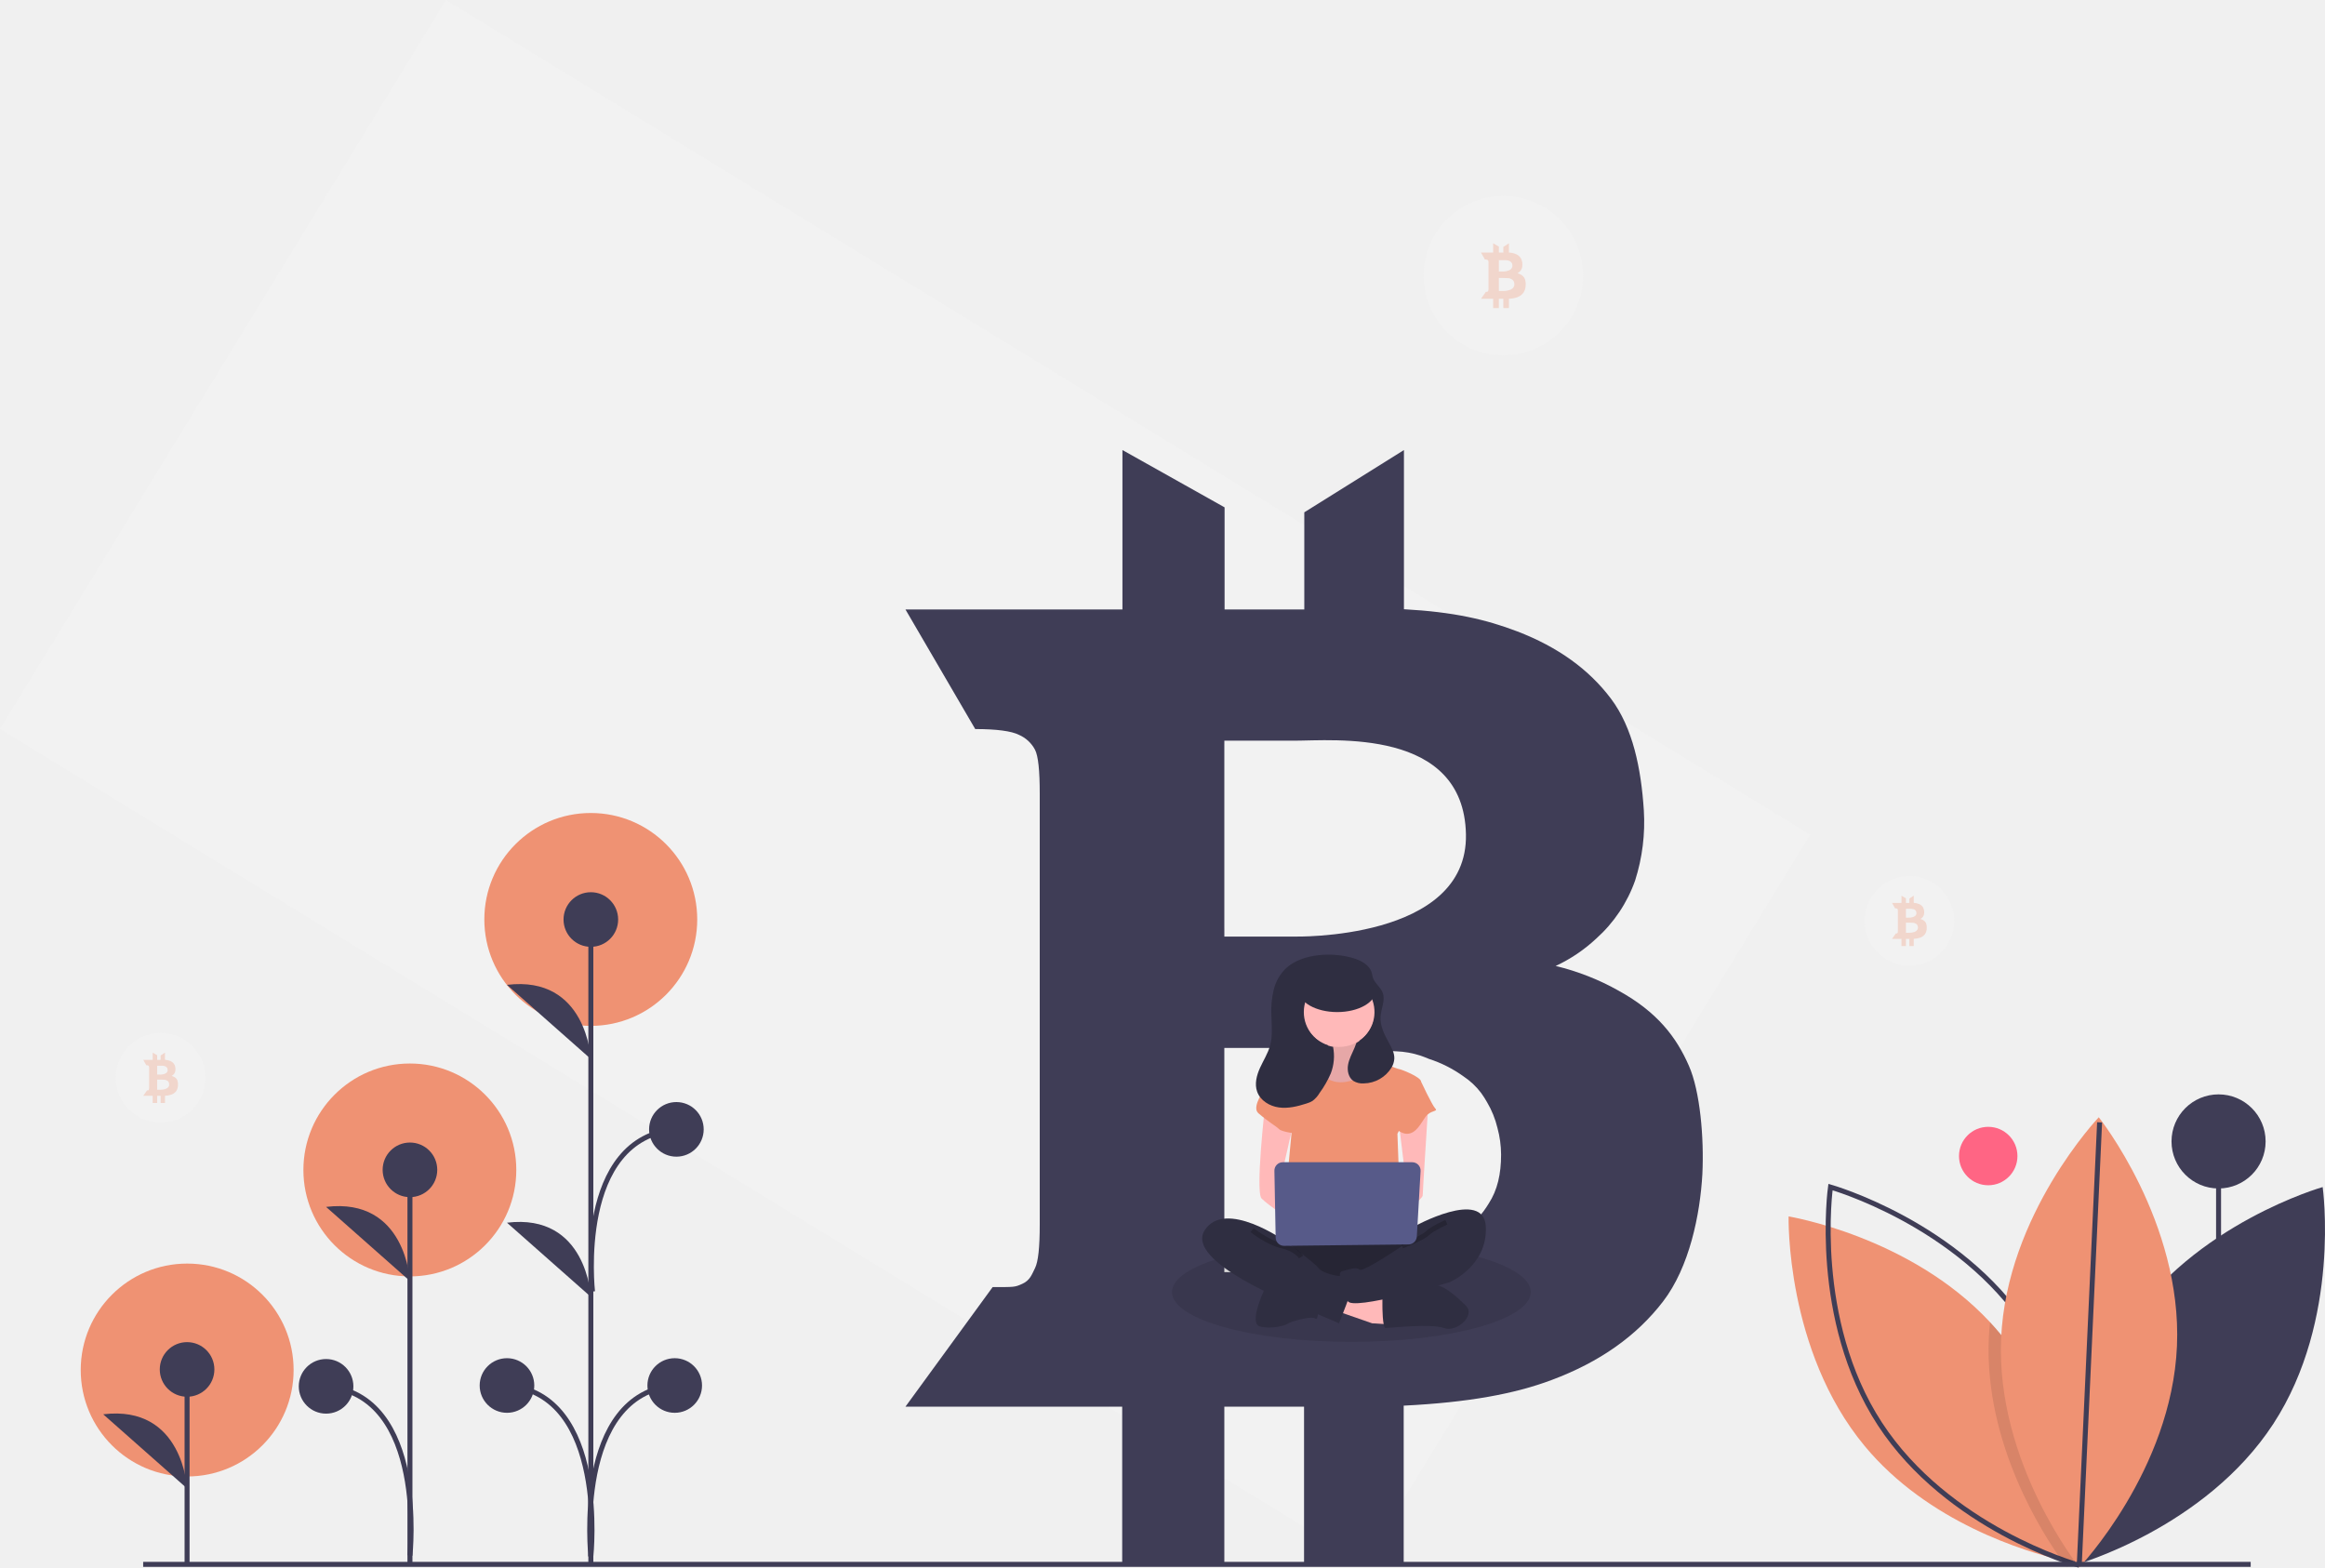
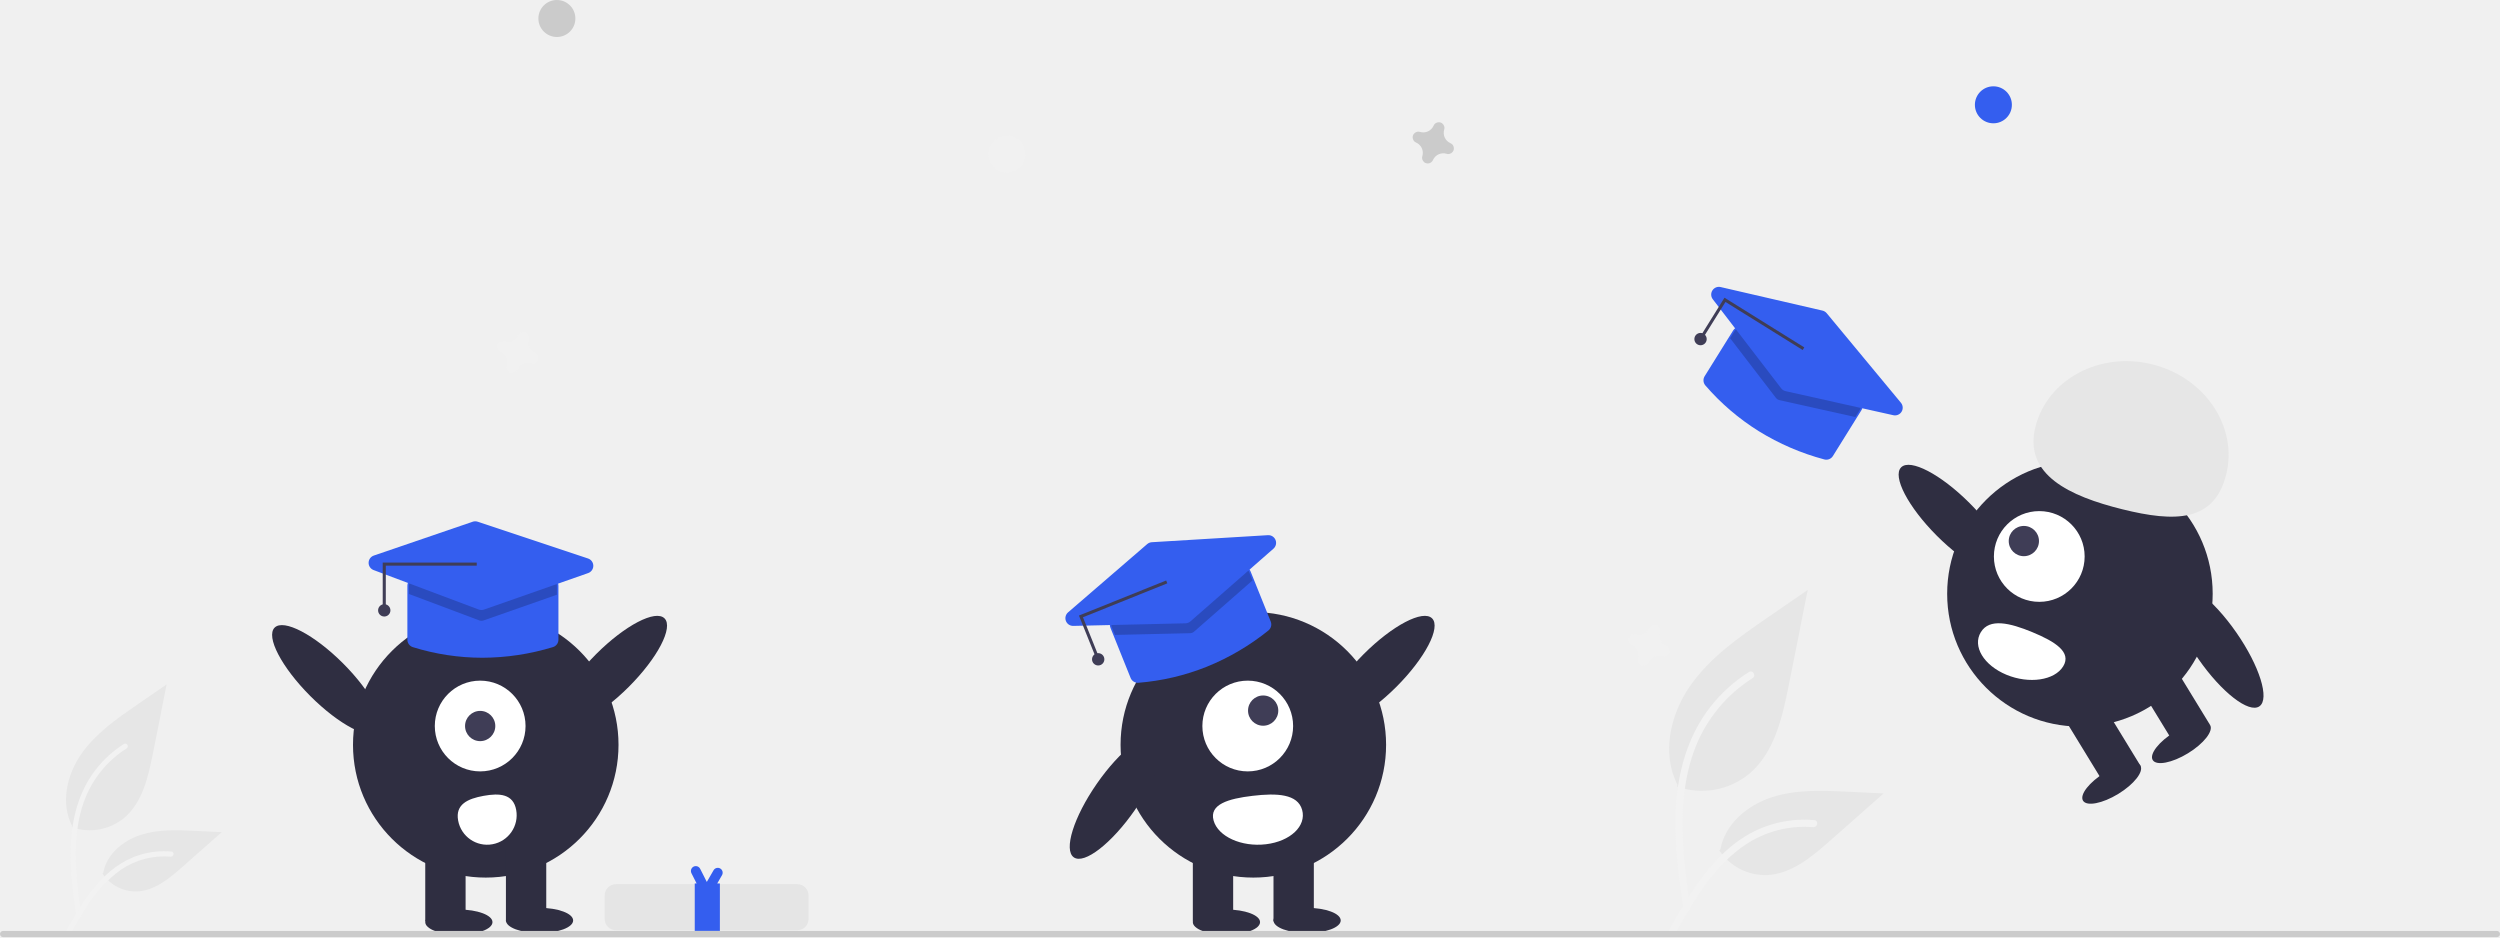
- <svg xmlns="http://www.w3.org/2000/svg" id="b8075969-ef49-4240-a25e-f088236f2735" data-name="Layer 1" width="933.321" height="629.287" viewBox="0 0 933.321 629.287">
-   <circle cx="603.482" cy="110.659" r="32" fill="#f2f2f2" />
-   <rect x="175.661" y="277.725" width="642" height="343" transform="translate(174.1087 -328.5784) rotate(31.45906)" fill="#f2f2f2" />
-   <path d="M811.321,563.266c-5-11.5-12.7-21.6-28.1-30.1a98.147,98.147,0,0,0-25.4-10,62.219,62.219,0,0,0,16.3-11,56.368,56.368,0,0,0,15.6-23.3,77.109,77.109,0,0,0,3.5-28.2c-1.1-16.8-4.4-33.1-13.2-44.8s-21.2-20.7-37.6-27c-12.6-4.8-25.5-7.8-45.5-8.9v-63.9l-40,25v39h-32v-41l-41-23v64h-87.1l28,48c8.65.01,14.51.81,17.5,2.3a13.225,13.225,0,0,1,6.5,6c1.3,2.5,1.9,8.4,1.9,17.5v173.2c0,9-.6,14.8-1.9,17.4s-2,4.9-5.1,6.3-3.2,1.3-11.8,1.3h-.1l-35,48h87v64h41v-64h32v64h40v-64.4c26-1.3,44.5-4.7,59.4-10.3,19.3-7.2,34.1-17.7,44.7-31.5s14.9-34.9,15.8-51.2C817.421,592.166,815.821,573.466,811.321,563.266Zm-186.5-129.2h.01v-1.33h27.96c15.73,0,68.15-5.24,69.02,37.57.88,42.81-69.02,41.06-69.02,41.06h-27.96v-3.3h-.01Zm0,122h32c6.5,0,28.86.99,37,1.36a35.499,35.499,0,0,1,9.76,1.74c1.15.39,2.24.83,3.42,1.32a49.732,49.732,0,0,1,13.79,6.98,28.807,28.807,0,0,1,7.13,6.7,38.229,38.229,0,0,1,2.36,3.69,37.473,37.473,0,0,1,4.17,10.29,41.737,41.737,0,0,1,1.47,10.72c0,7.79-1.44,14.24-4.99,19.7-4.81,8.06-12.7,13.77-21.58,17.8-22.96,10.44-52.53,9.7-52.53,9.7h-32Z" transform="translate(-133.3394 -135.4067)" fill="#3f3d56" />
-   <path d="M745.481,247.412a3.437,3.437,0,0,0-1.575-1.747,5.393,5.393,0,0,0-1.424-.58,3.482,3.482,0,0,0,.914-.638,3.282,3.282,0,0,0,.875-1.352,4.623,4.623,0,0,0,.196-1.637,4.992,4.992,0,0,0-.74-2.6,4.633,4.633,0,0,0-2.108-1.567,7.682,7.682,0,0,0-2.551-.517v-3.708l-2.242,1.451V236.78h-1.794v-2.379l-2.298-1.335V236.78h-4.883l1.57,2.786a2.447,2.447,0,0,1,.981.133.752.752,0,0,1,.364.348,2.884,2.884,0,0,1,.107,1.016v10.052a2.888,2.888,0,0,1-.107,1.01c-.073.151-.112.284-.286.366s-.179.075-.661.075h-.006l-1.962,2.786h4.877v3.714h2.298v-3.714h1.794v3.714H739.062v-3.737a10.628,10.628,0,0,0,3.33-.598,5.476,5.476,0,0,0,2.506-1.828,5.802,5.802,0,0,0,.886-2.971A6.754,6.754,0,0,0,745.481,247.412ZM735.026,239.914h.001v-.077h1.567c.882,0,3.82-.304,3.869,2.18.049,2.485-3.869,2.383-3.869,2.383H735.026v-.192h-.001Zm0,7.08h1.794c.364,0,1.618.057,2.074.079a1.929,1.929,0,0,1,.547.101c.064.023.126.048.192.077a2.753,2.753,0,0,1,.773.405,1.639,1.639,0,0,1,.4.389,2.482,2.482,0,0,1,.366.811,2.502,2.502,0,0,1,.082.622,2.085,2.085,0,0,1-.28,1.143,2.648,2.648,0,0,1-1.21,1.033,7.554,7.554,0,0,1-2.945.563h-1.794Z" transform="translate(-133.3394 -135.4067)" fill="#ef9273" opacity="0.3" />
-   <circle cx="798.13" cy="464.063" r="11.729" fill="#ff6584" />
-   <line x1="890.596" y1="591.744" x2="890.596" y2="458.194" fill="#3f3d56" stroke="#3f3d56" stroke-miterlimit="10" stroke-width="2" />
-   <circle cx="890.596" cy="458.194" r="18.886" fill="#3f3d56" />
-   <path d="M986.741,668.376c-27.28,41.835-19.805,95.043-19.805,95.043s51.704-14.619,78.983-56.454,19.805-95.043,19.805-95.043S1014.02,626.542,986.741,668.376Z" transform="translate(-133.3394 -135.4067)" fill="#3f3d56" />
-   <path d="M966.791,762.933s-.664-.106-1.886-.353c-.975-.198-2.317-.48-3.956-.869-14.652-3.455-53.608-15.133-79.077-45.837-31.877-38.447-30.534-92.161-30.534-92.161s48.74,7.92,80.857,42.446q2.088,2.225,4.062,4.613c27.737,33.452,30.322,78.462,30.527,89.589C966.812,762.028,966.791,762.933,966.791,762.933Z" transform="translate(-133.3394 -135.4067)" fill="#ef9273" />
-   <path d="M947.131,668.376c27.28,41.835,19.805,95.043,19.805,95.043s-51.704-14.619-78.983-56.454-19.805-95.043-19.805-95.043S919.851,626.542,947.131,668.376Z" transform="translate(-133.3394 -135.4067)" fill="none" stroke="#3f3d56" stroke-miterlimit="10" stroke-width="2" />
-   <path d="M966.783,760.361c-.721.869-1.356,1.611-1.879,2.218-1.159,1.321-1.816,2.014-1.816,2.014s-.798-1.003-2.141-2.882c-7.369-10.272-31.071-46.797-29.241-88.989q.148-3.317.487-6.563,2.088,2.225,4.062,4.613C963.993,704.224,966.579,749.234,966.783,760.361Z" transform="translate(-133.3394 -135.4067)" opacity="0.1" />
-   <path d="M1007.232,675.773c-2.156,49.896-39.195,88.82-39.195,88.82s-33.543-41.974-31.387-91.871,39.195-88.82,39.195-88.82S1009.388,625.876,1007.232,675.773Z" transform="translate(-133.3394 -135.4067)" fill="#ef9273" />
-   <line x1="834.697" y1="627.774" x2="842.84" y2="450.531" fill="none" stroke="#3f3d56" stroke-miterlimit="10" stroke-width="2" />
-   <line x1="57.472" y1="627.968" x2="903.492" y2="627.968" fill="none" stroke="#3f3d56" stroke-miterlimit="10" stroke-width="2" />
-   <circle cx="237.156" cy="369.084" r="42.73" fill="#ef9273" />
-   <circle cx="164.526" cy="469.648" r="42.73" fill="#ef9273" />
-   <circle cx="75.136" cy="549.96" r="42.73" fill="#ef9273" />
-   <line x1="75.098" y1="627.235" x2="75.098" y2="549.725" fill="#3f3d56" stroke="#3f3d56" stroke-miterlimit="10" stroke-width="2" />
-   <circle cx="75.098" cy="549.725" r="10.961" fill="#3f3d56" />
-   <path d="M208.437,732.903s-1.566-33.678-33.666-29.764" transform="translate(-133.3394 -135.4067)" fill="#3f3d56" />
-   <line x1="237.182" y1="627.779" x2="237.182" y2="369.241" fill="#3f3d56" stroke="#3f3d56" stroke-miterlimit="10" stroke-width="2" />
-   <circle cx="237.182" cy="369.119" r="10.961" fill="#3f3d56" />
-   <circle cx="203.516" cy="556.172" r="10.961" fill="#3f3d56" />
-   <path d="M370.522,560.515s-1.566-33.678-33.666-29.764" transform="translate(-133.3394 -135.4067)" fill="#3f3d56" />
-   <path d="M370.522,655.989s-1.566-33.678-33.666-29.764" transform="translate(-133.3394 -135.4067)" fill="#3f3d56" />
-   <path d="M370.522,760.173s7.046-65.462-33.666-68.594" transform="translate(-133.3394 -135.4067)" fill="none" stroke="#3f3d56" stroke-miterlimit="10" stroke-width="2" />
-   <circle cx="270.853" cy="556.172" r="10.961" fill="#3f3d56" />
-   <path d="M370.527,760.173s-7.046-65.462,33.666-68.594" transform="translate(-133.3394 -135.4067)" fill="none" stroke="#3f3d56" stroke-miterlimit="10" stroke-width="2" />
-   <circle cx="271.521" cy="453.354" r="10.961" fill="#3f3d56" />
-   <path d="M371.194,653.862s-7.046-61.97,33.666-65.102" transform="translate(-133.3394 -135.4067)" fill="none" stroke="#3f3d56" stroke-miterlimit="10" stroke-width="2" />
-   <line x1="164.565" y1="627.414" x2="164.565" y2="469.601" fill="#3f3d56" stroke="#3f3d56" stroke-miterlimit="10" stroke-width="2" />
-   <circle cx="164.565" cy="469.601" r="10.961" fill="#3f3d56" />
-   <path d="M297.904,649.647s-1.566-33.678-33.666-29.764" transform="translate(-133.3394 -135.4067)" fill="#3f3d56" />
-   <path d="M297.904,759.808s7.046-64.764-33.666-67.895" transform="translate(-133.3394 -135.4067)" fill="none" stroke="#3f3d56" stroke-miterlimit="10" stroke-width="2" />
-   <circle cx="130.899" cy="556.506" r="10.961" fill="#3f3d56" />
-   <circle cx="766.482" cy="369.659" r="18" fill="#f2f2f2" />
-   <path d="M709.351,636.366c-22.96,10.44-52.53,9.7-52.53,9.7h-32v-6.11c13.04-3.64,31.07-5.89,51-5.89A233.659,233.659,0,0,1,709.351,636.366Z" transform="translate(-133.3394 -135.4067)" opacity="0.1" />
-   <path d="M747.821,654.066c0,11.05-32.24,20-72,20s-72-8.95-72-20c0-5.51,8.02-10.5,21-14.11v6.11h32s29.57.74,52.53-9.7C732.221,639.706,747.821,646.376,747.821,654.066Z" transform="translate(-133.3394 -135.4067)" opacity="0.1" />
-   <rect x="521.043" y="394.129" width="30.635" height="30.69" fill="#2f2e41" />
-   <path d="M665.775,551.238s2.536,8.875-1.902,9.509a17.323,17.323,0,0,0-7.607,3.17l8.241,10.777h15.214l9.509-9.509s-12.679-9.509-10.143-15.214S665.775,551.238,665.775,551.238Z" transform="translate(-133.3394 -135.4067)" fill="#ffb9b9" />
-   <path d="M665.775,551.238s2.536,8.875-1.902,9.509a17.323,17.323,0,0,0-7.607,3.17l8.241,10.777h15.214l9.509-9.509s-12.679-9.509-10.143-15.214S665.775,551.238,665.775,551.238Z" transform="translate(-133.3394 -135.4067)" opacity="0.1" />
-   <polygon points="536.239 526.136 550.82 531.207 560.962 531.841 560.328 522.966 539.409 516.779 536.239 526.136" fill="#ffb9b9" />
-   <path d="M688.279,659.641s0,8.875,1.268,8.875,18.384-1.902,23.456,0,12.679-5.071,8.875-8.875-10.008-9.509-13.879-8.241-19.719,4.438-19.719,4.438Z" transform="translate(-133.3394 -135.4067)" fill="#2f2e41" />
-   <path d="M641.685,651.4s-7.607,15.214-2.536,16.482,10.777-.634,11.411-1.268,9.509-3.17,10.777-1.902,1.268-5.071,1.268-5.071Z" transform="translate(-133.3394 -135.4067)" fill="#2f2e41" />
-   <path d="M648.025,630.48s-12.045,16.482-3.17,20.92,51.349,4.438,54.518,0,4.438-18.384,0-19.652S648.025,630.48,648.025,630.48Z" transform="translate(-133.3394 -135.4067)" fill="#2f2e41" />
-   <path d="M648.025,630.48s-12.045,16.482-3.17,20.92,51.349,4.438,54.518,0,4.438-18.384,0-19.652S648.025,630.48,648.025,630.48Z" transform="translate(-133.3394 -135.4067)" opacity="0.2" />
-   <circle cx="537.507" cy="405.689" r="14.58" fill="#ffb9b9" />
-   <path d="M648.025,563.917l12.679-2.536s3.17,10.143,13.313,8.241,12.679-8.241,12.679-8.241,7.607,3.17,8.241,3.17,8.875,3.17,8.875,5.071-9.509,20.92-9.509,20.92l1.268,34.232-46.911-1.268,3.17-33.598Z" transform="translate(-133.3394 -135.4067)" fill="#ef9273" />
-   <path d="M641.051,580.399s-3.804,33.598-1.268,36.134,12.679,9.509,12.679,9.509v-7.607l-5.071-9.509,5.071-22.188Z" transform="translate(-133.3394 -135.4067)" fill="#ffb9b9" />
-   <path d="M706.663,579.448s-2.219,34.549-2.219,35.817-5.705,5.705-7.607,5.705-3.17-3.17-3.17-3.17l4.438-5.071-3.17-25.991Z" transform="translate(-133.3394 -135.4067)" fill="#ffb9b9" />
-   <path d="M700.641,627.944s28.527-15.848,29.161,0-14.58,22.188-14.58,22.188-39.304,11.786-40.889,7.478-4.754-11.281-2.219-11.915,5.705-1.902,6.973-.634,17.116-9.509,17.116-9.509Z" transform="translate(-133.3394 -135.4067)" fill="#2f2e41" />
-   <path d="M713.954,626.042s-5.705,2.536-7.607,4.438-10.143,5.071-10.143,5.071" transform="translate(-133.3394 -135.4067)" fill="none" stroke="#000" stroke-miterlimit="10" stroke-width="2" opacity="0.2" />
-   <path d="M651.828,565.185l-3.804-1.268s-13.947,14.58-9.509,18.384,6.973,5.071,8.241,6.339,7.607,1.902,7.607,1.902Z" transform="translate(-133.3394 -135.4067)" fill="#ef9273" />
-   <path d="M698.105,568.355l5.705,1.268s4.438,9.509,5.705,10.777-1.902.634-3.804,3.17-3.804,6.973-7.607,6.973-8.875-6.339-8.875-6.339Z" transform="translate(-133.3394 -135.4067)" fill="#ef9273" />
-   <path d="M649.293,633.65s-24.089-17.116-32.331-4.438,35.5,29.795,41.84,32.331,12.045,5.071,12.045,5.071,5.705-13.947,5.705-16.482-4.438-2.536-5.705-2.536-6.973-1.268-8.241-3.17S649.293,633.65,649.293,633.65Z" transform="translate(-133.3394 -135.4067)" fill="#2f2e41" />
-   <path d="M635.98,629.212s6.339,5.071,12.045,6.339,7.607,4.438,7.607,4.438" transform="translate(-133.3394 -135.4067)" fill="none" stroke="#000" stroke-miterlimit="10" stroke-width="2" opacity="0.2" />
-   <path d="M644.92,605.376l.506,26.841a3.36,3.36,0,0,0,3.397,3.296l49.949-.561a3.36,3.36,0,0,0,3.317-3.166l1.516-26.28a3.36,3.36,0,0,0-3.355-3.554H648.279A3.36,3.36,0,0,0,644.92,605.376Z" transform="translate(-133.3394 -135.4067)" fill="#575a89" />
-   <path d="M639.142,564.077c1.36-3.002,3.189-5.819,4.06-8.998,1.044-3.81.638-7.841.513-11.789a37.017,37.017,0,0,1,.884-10.403,17.885,17.885,0,0,1,5.142-8.953c6.643-5.931,18.802-6.356,26.914-3.888,3.198.973,6.605,2.827,7.398,6.074.12.49.173.995.307,1.482.664,2.418,3.138,3.948,4.03,6.291,1.154,3.031-.626,6.327-.858,9.561-.272,3.777,1.585,7.344,3.415,10.659,1.088,1.971,2.219,4.07,2.111,6.318a7.982,7.982,0,0,1-1.092,3.483,13.281,13.281,0,0,1-11.156,6.395,6.999,6.999,0,0,1-4.179-.987c-1.98-1.363-2.56-4.108-2.147-6.476s1.614-4.51,2.556-6.721c.289-.679.55-1.369.79-2.066a14.186,14.186,0,1,0-9.357,1.587,19.216,19.216,0,0,1-.931,10.685,40.347,40.347,0,0,1-4.487,7.823,10.801,10.801,0,0,1-2.858,3.199,10.143,10.143,0,0,1-2.435,1.04c-3.581,1.152-7.351,2.078-11.077,1.56s-7.415-2.765-8.684-6.306C636.888,570.546,637.781,567.079,639.142,564.077Z" transform="translate(-133.3394 -135.4067)" fill="#2f2e41" />
-   <ellipse cx="536.801" cy="397.502" rx="15.474" ry="8.768" fill="#2f2e41" />
-   <path d="M906.55,506.112a2.671,2.671,0,0,0-1.224-1.357,4.191,4.191,0,0,0-1.106-.451,2.706,2.706,0,0,0,.71-.496,2.55,2.55,0,0,0,.68-1.051,3.592,3.592,0,0,0,.152-1.272,3.879,3.879,0,0,0-.575-2.02,3.6,3.6,0,0,0-1.638-1.218,5.969,5.969,0,0,0-1.982-.401v-2.882l-1.742,1.127v1.759h-1.394v-1.849l-1.786-1.037v2.886h-3.794l1.22,2.165a1.902,1.902,0,0,1,.762.104.585.585,0,0,1,.283.271,2.241,2.241,0,0,1,.083.789v7.811a2.244,2.244,0,0,1-.083.785c-.057.117-.087.221-.222.284s-.139.059-.514.059h-.004l-1.525,2.165H896.64v2.886h1.786v-2.886h1.394v2.886h1.742v-2.904a8.259,8.259,0,0,0,2.588-.465,4.256,4.256,0,0,0,1.947-1.421,4.508,4.508,0,0,0,.688-2.309A5.248,5.248,0,0,0,906.55,506.112Zm-8.124-5.827h0v-.06h1.218c.685,0,2.969-.236,3.007,1.694.038,1.931-3.007,1.852-3.007,1.852h-1.218v-.149H898.426Zm0,5.502h1.394c.283,0,1.257.045,1.612.061a1.499,1.499,0,0,1,.425.078c.05.018.098.037.149.06a2.139,2.139,0,0,1,.601.315,1.274,1.274,0,0,1,.311.302,1.928,1.928,0,0,1,.284.63,1.945,1.945,0,0,1,.064.483,1.62,1.62,0,0,1-.217.888,2.058,2.058,0,0,1-.94.803,5.87,5.87,0,0,1-2.288.437h-1.394Z" transform="translate(-133.3394 -135.4067)" fill="#ef9273" opacity="0.3" />
-   <circle cx="64.482" cy="432.659" r="18" fill="#f2f2f2" />
-   <path d="M204.55,569.112a2.671,2.671,0,0,0-1.224-1.357,4.191,4.191,0,0,0-1.106-.451,2.706,2.706,0,0,0,.71-.496,2.55,2.55,0,0,0,.68-1.051,3.592,3.592,0,0,0,.152-1.272,3.879,3.879,0,0,0-.575-2.02,3.6,3.6,0,0,0-1.638-1.218,5.969,5.969,0,0,0-1.982-.401v-2.882l-1.742,1.127v1.759h-1.394v-1.849l-1.786-1.037v2.886h-3.794l1.22,2.165a1.902,1.902,0,0,1,.762.104.585.585,0,0,1,.283.271,2.241,2.241,0,0,1,.083.789v7.811a2.244,2.244,0,0,1-.083.785c-.057.117-.087.221-.222.284s-.139.059-.514.059h-.004l-1.525,2.165H194.64v2.886h1.786v-2.886h1.394v2.886h1.742v-2.904a8.259,8.259,0,0,0,2.588-.465,4.256,4.256,0,0,0,1.947-1.421,4.508,4.508,0,0,0,.688-2.309A5.248,5.248,0,0,0,204.55,569.112Zm-8.124-5.827h0v-.06h1.218c.685,0,2.969-.236,3.007,1.694.038,1.931-3.007,1.852-3.007,1.852h-1.218v-.149H196.426Zm0,5.502h1.394c.283,0,1.257.045,1.612.061a1.499,1.499,0,0,1,.425.078c.05.018.098.037.149.06a2.139,2.139,0,0,1,.601.315,1.274,1.274,0,0,1,.311.302,1.928,1.928,0,0,1,.284.63,1.945,1.945,0,0,1,.064.483,1.62,1.62,0,0,1-.217.888,2.058,2.058,0,0,1-.94.803,5.87,5.87,0,0,1-2.288.437h-1.394Z" transform="translate(-133.3394 -135.4067)" fill="#ef9273" opacity="0.3" />
+ <svg xmlns="http://www.w3.org/2000/svg" id="b2526f13-6b05-4e65-b296-d2353b699402" data-name="Layer 1" width="811" height="304" viewBox="0 0 811 304">
+   <path id="b659e8b5-7e24-4e9b-ab8e-27842b197401" data-name="Path 438" d="M217.772,566.343a17.584,17.584,0,0,0,16.98-2.991c5.947-4.992,7.812-13.214,9.329-20.828L248.569,520l-9.395,6.469c-6.757,4.652-13.666,9.454-18.343,16.192s-6.719,15.938-2.961,23.229" transform="translate(-194.5 -298)" fill="#e6e6e6" />
+   <path id="bfce889d-851c-4599-b1ba-72c9c39792e6" data-name="Path 439" d="M219.222,595.18c-1.183-8.615-2.399-17.342-1.568-26.049.737-7.733,3.096-15.285,7.9-21.48a35.733,35.733,0,0,1,9.168-8.308c.917-.578,1.76.874.848,1.45a33.97,33.97,0,0,0-13.438,16.212c-2.925,7.441-3.395,15.552-2.891,23.456.305,4.78.952,9.528,1.602,14.271a.87.87,0,0,1-.587,1.033.845.845,0,0,1-1.033-.587Z" transform="translate(-194.5 -298)" fill="#f2f2f2" />
+   <path id="ac886c1d-ef9d-4a77-9e33-50e4cbfa9f0b" data-name="Path 442" d="M227.734,581.356a12.944,12.944,0,0,0,11.279,5.823c5.711-.271,10.47-4.255,14.754-8.039l12.673-11.19-8.387-.401c-6.032-.289-12.219-.56-17.964,1.302s-11.043,6.337-12.094,12.284" transform="translate(-194.5 -298)" fill="#e6e6e6" />
+   <path id="f8957600-c762-4aa2-be12-aeea5f20d384" data-name="Path 443" d="M215.88,600.133c5.693-10.073,12.296-21.268,24.095-24.847a26.888,26.888,0,0,1,10.134-1.046c1.076.093.807,1.751-.267,1.659a24.979,24.979,0,0,0-16.173,4.279A42.038,42.038,0,0,0,222.553,592.173c-1.841,2.803-3.49,5.726-5.139,8.644C216.888,601.75,215.347,601.076,215.88,600.133Z" transform="translate(-194.5 -298)" fill="#f2f2f2" />
+   <path id="f5e70a17-e793-41c1-a2dd-69237c970f4c" data-name="Path 438" d="M738.527,553.176a24.215,24.215,0,0,0,23.383-4.119c8.19-6.874,10.758-18.196,12.847-28.682l6.18-31.017-12.938,8.908c-9.305,6.406-18.818,13.019-25.26,22.298s-9.252,21.947-4.078,31.988" transform="translate(-194.5 -298)" fill="#e6e6e6" />
+   <path id="b90780e1-a28a-4a8c-9c47-a4f5fb7f1aa8" data-name="Path 439" d="M740.524,592.886c-1.628-11.864-3.304-23.881-2.159-35.872,1.015-10.649,4.264-21.049,10.878-29.579a49.206,49.206,0,0,1,12.625-11.44c1.262-.796,2.424,1.204,1.167,1.997a46.779,46.779,0,0,0-18.504,22.326c-4.029,10.246-4.675,21.416-3.982,32.3.419,6.582,1.311,13.121,2.206,19.653a1.198,1.198,0,0,1-.808,1.423,1.163,1.163,0,0,1-1.423-.808Z" transform="translate(-194.5 -298)" fill="#f2f2f2" />
+   <path id="b244f669-d0df-4dab-b5dc-a763144460fd" data-name="Path 442" d="M752.246,573.85a17.825,17.825,0,0,0,15.531,8.019c7.864-.373,14.418-5.86,20.317-11.07l17.452-15.409-11.55-.553c-8.306-.398-16.827-.771-24.738,1.793s-15.208,8.726-16.654,16.915" transform="translate(-194.5 -298)" fill="#e6e6e6" />
+   <path id="e7416fa3-7efb-4d63-8b89-2e15a53e835a" data-name="Path 443" d="M735.922,599.706c7.84-13.871,16.932-29.288,33.181-34.216a37.026,37.026,0,0,1,13.955-1.441c1.482.128,1.112,2.412-.367,2.285a34.398,34.398,0,0,0-22.272,5.892c-6.28,4.275-11.17,10.218-15.308,16.519-2.535,3.861-4.806,7.884-7.076,11.903C737.309,601.933,735.188,601.005,735.922,599.706Z" transform="translate(-194.5 -298)" fill="#f2f2f2" />
+   <path d="M665.049,344.456a3.675,3.675,0,0,1-2.047-4.441,1.766,1.766,0,0,0,.08-.408h0a1.843,1.843,0,0,0-3.31-1.221h0a1.766,1.766,0,0,0-.204.362,3.675,3.675,0,0,1-4.441,2.047,1.765,1.765,0,0,0-.408-.08h0a1.843,1.843,0,0,0-1.221,3.31h0a1.766,1.766,0,0,0,.362.204,3.675,3.675,0,0,1,2.047,4.441,1.766,1.766,0,0,0-.08.408h0A1.843,1.843,0,0,0,659.137,350.3h0a1.766,1.766,0,0,0,.204-.362,3.675,3.675,0,0,1,4.441-2.047,1.767,1.767,0,0,0,.408.08h0a1.843,1.843,0,0,0,1.221-3.31h0A1.767,1.767,0,0,0,665.049,344.456Z" transform="translate(-194.5 -298)" fill="#cbcbcb" style="isolation:isolate" />
+   <path d="M735.049,507.456a3.675,3.675,0,0,1-2.047-4.441,1.766,1.766,0,0,0,.08-.408h0a1.843,1.843,0,0,0-3.31-1.221h0a1.766,1.766,0,0,0-.204.362,3.675,3.675,0,0,1-4.441,2.047,1.765,1.765,0,0,0-.408-.08h0a1.843,1.843,0,0,0-1.221,3.31h0a1.766,1.766,0,0,0,.362.204,3.675,3.675,0,0,1,2.047,4.441,1.766,1.766,0,0,0-.08.408h0A1.843,1.843,0,0,0,729.137,513.3h0a1.766,1.766,0,0,0,.204-.362,3.675,3.675,0,0,1,4.441-2.047,1.767,1.767,0,0,0,.408.08h0a1.843,1.843,0,0,0,1.221-3.31h0A1.767,1.767,0,0,0,735.049,507.456Z" transform="translate(-194.5 -298)" fill="#f1f1f1" style="isolation:isolate" />
+   <path d="M368.049,412.456a3.675,3.675,0,0,1-2.047-4.441,1.766,1.766,0,0,0,.08-.408h0a1.843,1.843,0,0,0-3.31-1.221h0a1.766,1.766,0,0,0-.204.362,3.675,3.675,0,0,1-4.441,2.047,1.765,1.765,0,0,0-.408-.08h0a1.843,1.843,0,0,0-1.221,3.31h0a1.766,1.766,0,0,0,.362.204,3.675,3.675,0,0,1,2.047,4.441,1.766,1.766,0,0,0-.08.408h0A1.843,1.843,0,0,0,362.137,418.3h0a1.766,1.766,0,0,0,.204-.362,3.675,3.675,0,0,1,4.441-2.047,1.767,1.767,0,0,0,.408.08h0a1.843,1.843,0,0,0,1.221-3.31h0A1.767,1.767,0,0,0,368.049,412.456Z" transform="translate(-194.5 -298)" fill="#f1f1f1" style="isolation:isolate" />
+   <circle cx="326.654" cy="50" r="6" fill="#f1f1f1" style="isolation:isolate" />
+   <circle cx="646.654" cy="34" r="6" fill="#345eef" />
+   <circle cx="180.654" cy="6" r="6" fill="#cbcbcb" />
+   <circle cx="157.58" cy="241.623" r="43.067" fill="#2f2e41" />
+   <rect x="137.954" y="275.423" width="13.084" height="23.442" fill="#2f2e41" />
+   <rect x="164.122" y="275.423" width="13.084" height="23.442" fill="#2f2e41" />
+   <ellipse cx="148.857" cy="299.137" rx="10.903" ry="4.089" fill="#2f2e41" />
+   <ellipse cx="175.025" cy="298.592" rx="10.903" ry="4.089" fill="#2f2e41" />
+   <ellipse cx="393.184" cy="515.502" rx="23.892" ry="7.501" transform="translate(-443.8876 131.2577) rotate(-45.0221)" fill="#2f2e41" />
+   <ellipse cx="300.478" cy="518.502" rx="7.501" ry="23.892" transform="translate(-473.0689 66.11269) rotate(-44.9779)" fill="#2f2e41" />
+   <circle cx="155.768" cy="235.52" r="14.719" fill="#fff" />
+   <circle cx="155.768" cy="235.52" r="4.906" fill="#3f3d56" />
+   <path d="M361.952,560.743a9.572,9.572,0,0,1-18.835,3.429h0l-.003-.018c-.942-5.202,3.08-7.043,8.283-7.985S361.011,555.541,361.952,560.743Z" transform="translate(-194.5 -298)" fill="#fff" />
+   <path d="M394.31,584.823a3.66,3.66,0,0,0-3.656,3.656v7.637a3.66,3.66,0,0,0,3.656,3.656l58.83,0a3.66,3.66,0,0,0,3.656-3.656v-7.637a3.66,3.66,0,0,0-3.656-3.656Z" transform="translate(-194.5 -298)" fill="#e5e5e5" />
+   <path d="M428.142,579.737a1.586,1.586,0,0,0-2.166.58l-2.186,3.787-2.142-4.234a1.586,1.586,0,1,0-2.829,1.432l1.667,3.295h-.611V600h8.155l0-15.403h-.862l1.555-2.694A1.586,1.586,0,0,0,428.142,579.737Z" transform="translate(-194.5 -298)" fill="#345eef" />
+   <path d="M350.971,511.375a76.085,76.085,0,0,1-22.565-3.447,2.529,2.529,0,0,1-1.752-2.397V488a2.503,2.503,0,0,1,2.5-2.5h44a2.503,2.503,0,0,1,2.5,2.5v17.52a2.506,2.506,0,0,1-1.779,2.399A79.185,79.185,0,0,1,350.971,511.375Z" transform="translate(-194.5 -298)" fill="#345eef" />
+   <path d="M375.154,488v2.93l-23.81,8.35a2.016,2.016,0,0,1-1.37-.02l-22.82-8.57V488a2.006,2.006,0,0,1,2-2h44A2.006,2.006,0,0,1,375.154,488Z" transform="translate(-194.5 -298)" opacity="0.2" />
+   <path d="M350.677,495.892a2.502,2.502,0,0,1-.879-.159l-34.101-12.805a2.5,2.5,0,0,1,.07-4.706l32.085-10.977a2.525,2.525,0,0,1,1.6-.007l35.81,11.937a2.5,2.5,0,0,1,.036,4.731l-33.795,11.845A2.497,2.497,0,0,1,350.677,495.892Z" transform="translate(-194.5 -298)" fill="#345eef" />
+   <polygon points="125.154 197 124.154 197 124.154 182.5 154.654 182.5 154.654 183.5 125.154 183.5 125.154 197" fill="#3f3d56" />
+   <circle cx="124.654" cy="198" r="2" fill="#3f3d56" />
+   <circle cx="406.58" cy="241.623" r="43.067" fill="#2f2e41" />
+   <rect x="386.954" y="275.423" width="13.084" height="23.442" fill="#2f2e41" />
+   <rect x="413.122" y="275.423" width="13.084" height="23.442" fill="#2f2e41" />
+   <ellipse cx="397.857" cy="299.137" rx="10.903" ry="4.089" fill="#2f2e41" />
+   <ellipse cx="424.025" cy="298.592" rx="10.903" ry="4.089" fill="#2f2e41" />
+   <ellipse cx="642.184" cy="515.502" rx="23.892" ry="7.501" transform="translate(-370.8893 307.3952) rotate(-45.0221)" fill="#2f2e41" />
+   <ellipse cx="556.478" cy="556.502" rx="23.892" ry="7.501" transform="translate(-412.5214 398.1913) rotate(-55.22521)" fill="#2f2e41" />
+   <circle cx="404.768" cy="235.52" r="14.719" fill="#fff" />
+   <circle cx="409.768" cy="230.52" r="4.906" fill="#3f3d56" />
+   <path d="M616.915,560.743c1.444,5.201-3.816,10.185-11.748,11.132s-15.533-2.502-16.977-7.703h0l-.005-.018c-1.436-5.202,4.698-7.043,12.631-7.985S615.479,555.541,616.915,560.743Z" transform="translate(-194.5 -298)" fill="#fff" />
+   <path d="M586.011,514.276a76.085,76.085,0,0,1-22.222,5.22,2.529,2.529,0,0,1-2.52-1.571L554.729,501.661a2.503,2.503,0,0,1,1.387-3.252l40.823-16.415a2.503,2.503,0,0,1,3.252,1.387l6.536,16.255a2.506,2.506,0,0,1-.755,2.89A79.185,79.185,0,0,1,586.011,514.276Z" transform="translate(-194.5 -298)" fill="#345eef" />
+   <path d="M599.727,483.567l1.093,2.718-18.976,16.63a2.016,2.016,0,0,1-1.279.493l-24.37.562-1.004-2.496a2.006,2.006,0,0,1,1.109-2.602l40.823-16.415A2.006,2.006,0,0,1,599.727,483.567Z" transform="translate(-194.5 -298)" opacity="0.2" />
+   <path d="M579.962,500.02a2.502,2.502,0,0,1-.874.181l-36.416.842a2.5,2.5,0,0,1-1.691-4.392l25.674-22.154a2.525,2.525,0,0,1,1.482-.603l37.678-2.284a2.5,2.5,0,0,1,1.799,4.376L580.677,499.582A2.497,2.497,0,0,1,579.962,500.02Z" transform="translate(-194.5 -298)" fill="#345eef" />
+   <polygon points="356.346 212.767 355.418 213.14 350.009 199.687 378.307 188.308 378.68 189.236 351.309 200.242 356.346 212.767" fill="#3f3d56" />
+   <circle cx="356.255" cy="213.881" r="2" fill="#3f3d56" />
+   <path d="M765.037,437.869A76.085,76.085,0,0,1,747.704,423.016a2.529,2.529,0,0,1-.22-2.961l9.266-14.882a2.503,2.503,0,0,1,3.444-.801l37.352,23.256a2.503,2.503,0,0,1,.801,3.444l-9.26,14.873a2.506,2.506,0,0,1-2.778,1.097A79.185,79.185,0,0,1,765.037,437.869Z" transform="translate(-194.5 -298)" fill="#345eef" />
+   <path d="M797.921,430.807l-1.549,2.487-24.626-5.496a2.016,2.016,0,0,1-1.153-.741l-14.842-19.336,1.422-2.284a2.006,2.006,0,0,1,2.755-.641l37.352,23.256A2.006,2.006,0,0,1,797.921,430.807Z" transform="translate(-194.5 -298)" opacity="0.2" />
+   <path d="M772.972,424.57a2.503,2.503,0,0,1-.662-.599l-22.181-28.894a2.5,2.5,0,0,1,2.546-3.958l33.039,7.64a2.525,2.525,0,0,1,1.362.84l24.09,29.061a2.5,2.5,0,0,1-2.47,4.035l-34.949-7.807A2.497,2.497,0,0,1,772.972,424.57Z" transform="translate(-194.5 -298)" fill="#345eef" />
+   <polygon points="552.607 109.416 551.758 108.887 559.422 96.578 585.314 112.699 584.785 113.547 559.742 97.955 552.607 109.416" fill="#3f3d56" />
+   <circle cx="551.654" cy="110" r="2" fill="#3f3d56" />
+   <circle cx="674.728" cy="192.623" r="43.067" fill="#2f2e41" />
+   <rect x="893.073" y="514.646" width="13.084" height="23.442" transform="translate(-336.9837 248.3599) rotate(-31.43113)" fill="#2f2e41" />
+   <rect x="870.745" y="528.292" width="13.084" height="23.442" transform="translate(-347.3757 238.7188) rotate(-31.43113)" fill="#2f2e41" />
+   <ellipse cx="902.147" cy="538.875" rx="10.903" ry="4.089" transform="translate(-343.1345 251.5161) rotate(-31.43113)" fill="#2f2e41" />
+   <ellipse cx="879.535" cy="552.055" rx="10.903" ry="4.089" transform="translate(-353.3257 241.6584) rotate(-31.43113)" fill="#2f2e41" />
+   <ellipse cx="828.124" cy="466.502" rx="7.501" ry="23.892" transform="translate(-281.9136 423.8543) rotate(-44.9779)" fill="#2f2e41" />
+   <ellipse cx="913.829" cy="507.502" rx="7.501" ry="23.892" transform="translate(-320.7453 313.8443) rotate(-34.77479)" fill="#2f2e41" />
+   <circle cx="661.54" cy="180.52" r="14.719" fill="#fff" />
+   <circle cx="656.54" cy="175.52" r="4.906" fill="#3f3d56" />
+   <path d="M837.085,503.073c-2.791,4.573.928,10.76,8.306,13.818s15.623,1.831,18.414-2.742h0l.01-.016c2.784-4.576-2.623-8-10.005-11.054S839.869,498.497,837.085,503.073Z" transform="translate(-194.5 -298)" fill="#fff" />
+   <path d="M854.777,436.547c3.846-15.487,20.821-24.601,37.915-20.356s27.834,20.24,23.989,35.727-16.604,15.537-33.698,11.292S850.931,452.034,854.777,436.547Z" transform="translate(-194.5 -298)" fill="#e6e6e6" />
+   <path d="M1004.5,602h-809a1,1,0,0,1,0-2h809a1,1,0,0,1,0,2Z" transform="translate(-194.5 -298)" fill="#cbcbcb" />
</svg>
